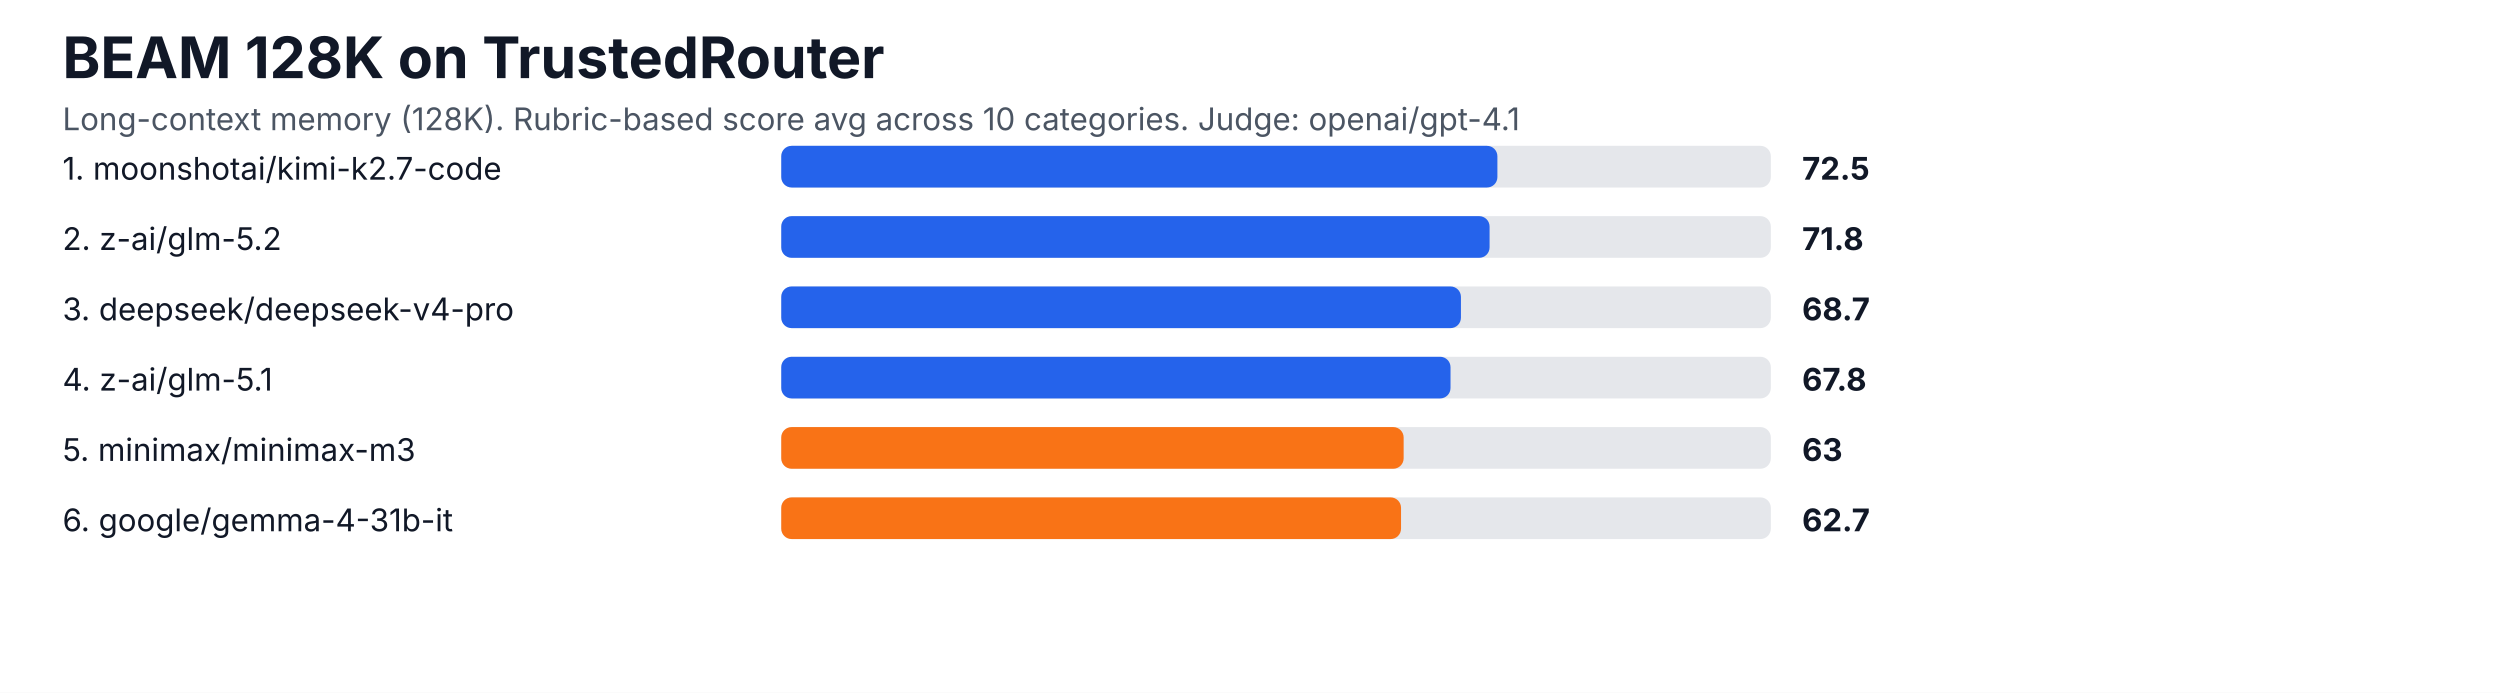
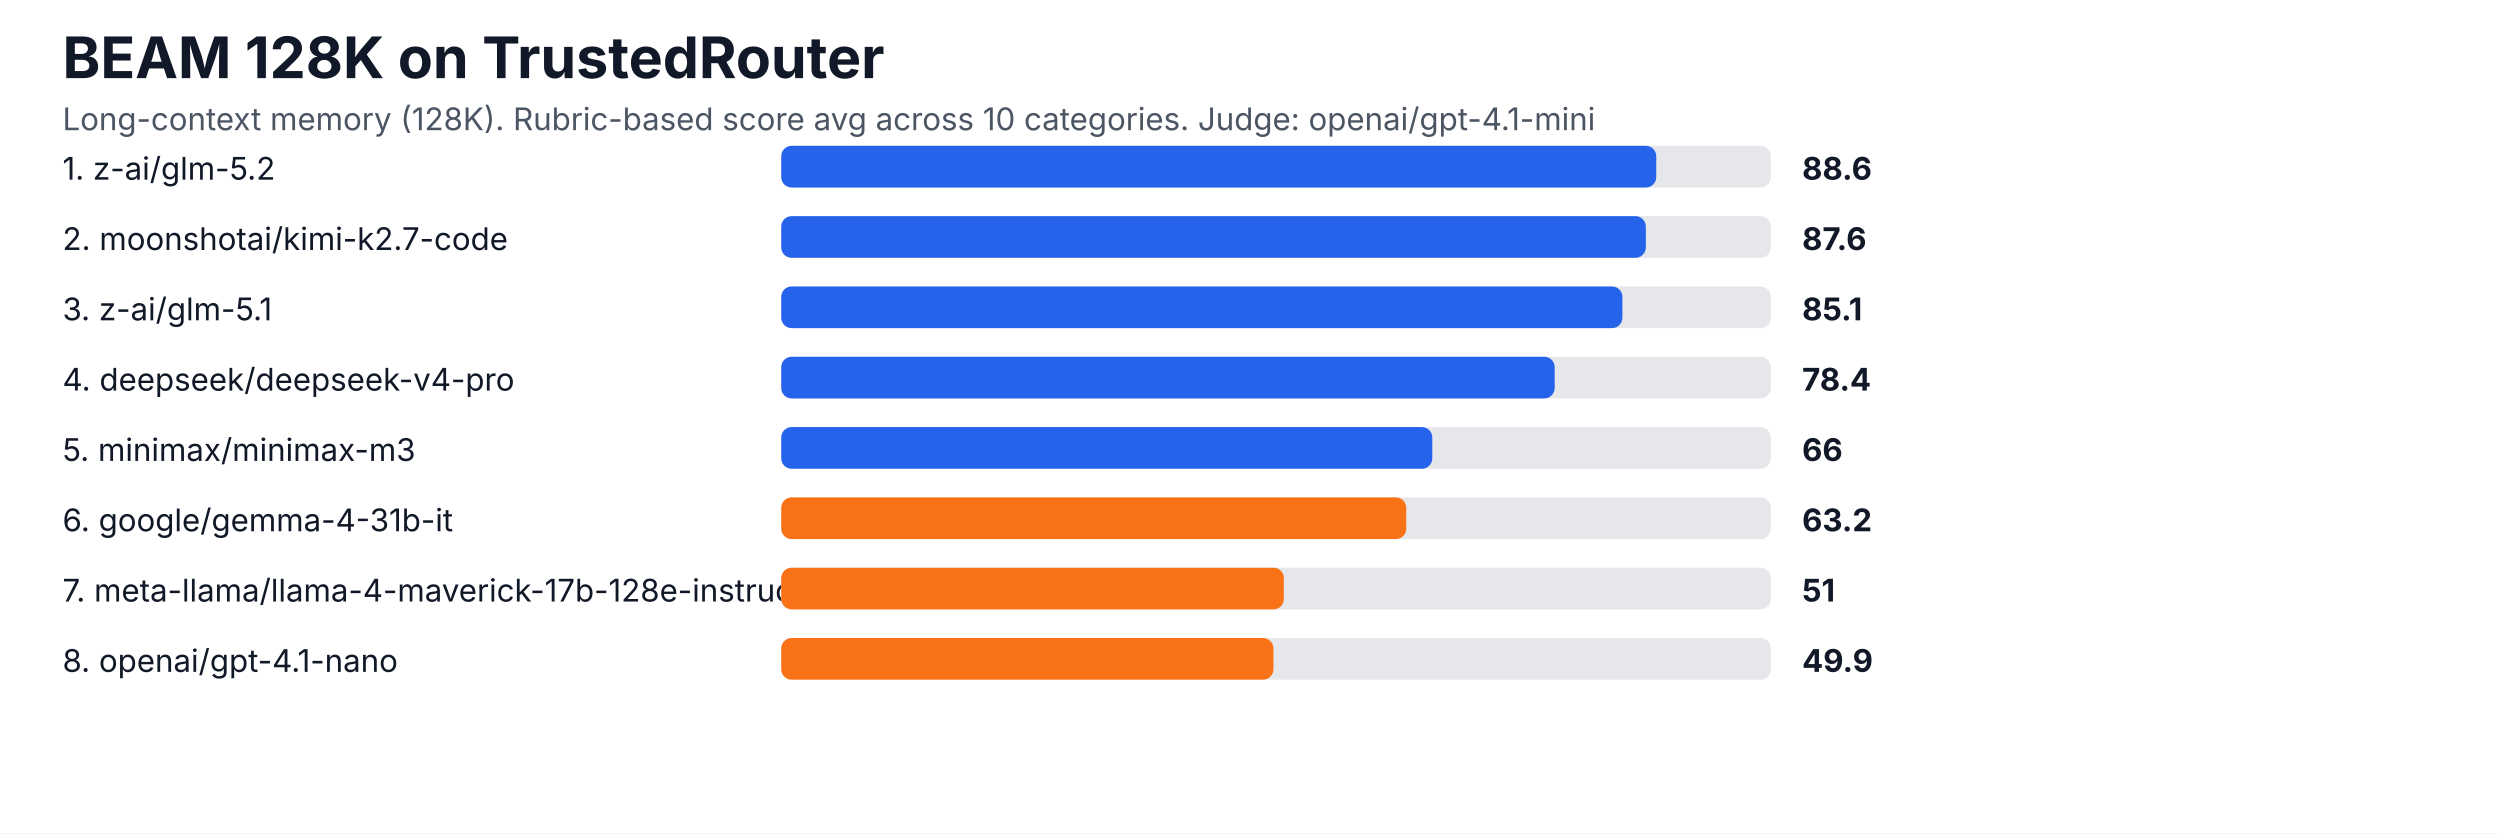
- <svg xmlns="http://www.w3.org/2000/svg" width="960" height="266" viewBox="0 0 960 266">
+ <svg xmlns="http://www.w3.org/2000/svg" width="960" height="320" viewBox="0 0 960 320">
  <rect width="100%" height="100%" fill="#ffffff" />
  <text x="24" y="30" font-family="Inter, Arial, sans-serif" font-size="22" font-weight="700" fill="#111827">BEAM 128K on TrustedRouter</text>
-   <text x="24" y="50" font-family="Inter, Arial, sans-serif" font-size="12" fill="#4b5563">Long-context memory (128K). Rubric-based score avg across 10 categories. Judge: openai/gpt-4.1</text>
-   <text x="24" y="69" font-family="Inter, Arial, sans-serif" font-size="12" fill="#111827">1. moonshotai/kimi-k2.7-code</text>
+   <text x="24" y="50" font-family="Inter, Arial, sans-serif" font-size="12" fill="#4b5563">Long-context memory (128K). Rubric-based score avg across 10 categories. Judge: openai/gpt-4.1-mini</text>
+   <text x="24" y="69" font-family="Inter, Arial, sans-serif" font-size="12" fill="#111827">1. z-ai/glm-5.2</text>
  <rect x="300" y="56" width="380" height="16" rx="4" fill="#e5e7eb" />
-   <rect x="300" y="56" width="275" height="16" rx="4" fill="#2563eb" />
-   <text x="692" y="69" font-family="Inter, Arial, sans-serif" font-size="12" font-weight="700" fill="#111827">72.5</text>
-   <text x="24" y="96" font-family="Inter, Arial, sans-serif" font-size="12" fill="#111827">2. z-ai/glm-5.2</text>
+   <rect x="300" y="56" width="336" height="16" rx="4" fill="#2563eb" />
+   <text x="692" y="69" font-family="Inter, Arial, sans-serif" font-size="12" font-weight="700" fill="#111827">88.6</text>
+   <text x="24" y="96" font-family="Inter, Arial, sans-serif" font-size="12" fill="#111827">2. moonshotai/kimi-k2.7-code</text>
  <rect x="300" y="83" width="380" height="16" rx="4" fill="#e5e7eb" />
-   <rect x="300" y="83" width="272" height="16" rx="4" fill="#2563eb" />
-   <text x="692" y="96" font-family="Inter, Arial, sans-serif" font-size="12" font-weight="700" fill="#111827">71.8</text>
-   <text x="24" y="123" font-family="Inter, Arial, sans-serif" font-size="12" fill="#111827">3. deepseek/deepseek-v4-pro</text>
+   <rect x="300" y="83" width="332" height="16" rx="4" fill="#2563eb" />
+   <text x="692" y="96" font-family="Inter, Arial, sans-serif" font-size="12" font-weight="700" fill="#111827">87.6</text>
+   <text x="24" y="123" font-family="Inter, Arial, sans-serif" font-size="12" fill="#111827">3. z-ai/glm-5.1</text>
  <rect x="300" y="110" width="380" height="16" rx="4" fill="#e5e7eb" />
-   <rect x="300" y="110" width="261" height="16" rx="4" fill="#2563eb" />
-   <text x="692" y="123" font-family="Inter, Arial, sans-serif" font-size="12" font-weight="700" fill="#111827">68.7</text>
-   <text x="24" y="150" font-family="Inter, Arial, sans-serif" font-size="12" fill="#111827">4. z-ai/glm-5.1</text>
+   <rect x="300" y="110" width="323" height="16" rx="4" fill="#2563eb" />
+   <text x="692" y="123" font-family="Inter, Arial, sans-serif" font-size="12" font-weight="700" fill="#111827">85.1</text>
+   <text x="24" y="150" font-family="Inter, Arial, sans-serif" font-size="12" fill="#111827">4. deepseek/deepseek-v4-pro</text>
  <rect x="300" y="137" width="380" height="16" rx="4" fill="#e5e7eb" />
-   <rect x="300" y="137" width="257" height="16" rx="4" fill="#2563eb" />
-   <text x="692" y="150" font-family="Inter, Arial, sans-serif" font-size="12" font-weight="700" fill="#111827">67.8</text>
+   <rect x="300" y="137" width="297" height="16" rx="4" fill="#2563eb" />
+   <text x="692" y="150" font-family="Inter, Arial, sans-serif" font-size="12" font-weight="700" fill="#111827">78.4</text>
  <text x="24" y="177" font-family="Inter, Arial, sans-serif" font-size="12" fill="#111827">5. minimax/minimax-m3</text>
  <rect x="300" y="164" width="380" height="16" rx="4" fill="#e5e7eb" />
-   <rect x="300" y="164" width="239" height="16" rx="4" fill="#f97316" />
-   <text x="692" y="177" font-family="Inter, Arial, sans-serif" font-size="12" font-weight="700" fill="#111827">63</text>
+   <rect x="300" y="164" width="250" height="16" rx="4" fill="#2563eb" />
+   <text x="692" y="177" font-family="Inter, Arial, sans-serif" font-size="12" font-weight="700" fill="#111827">66</text>
  <text x="24" y="204" font-family="Inter, Arial, sans-serif" font-size="12" fill="#111827">6. google/gemma-4-31b-it</text>
  <rect x="300" y="191" width="380" height="16" rx="4" fill="#e5e7eb" />
-   <rect x="300" y="191" width="238" height="16" rx="4" fill="#f97316" />
-   <text x="692" y="204" font-family="Inter, Arial, sans-serif" font-size="12" font-weight="700" fill="#111827">62.7</text>
+   <rect x="300" y="191" width="240" height="16" rx="4" fill="#f97316" />
+   <text x="692" y="204" font-family="Inter, Arial, sans-serif" font-size="12" font-weight="700" fill="#111827">63.2</text>
+   <text x="24" y="231" font-family="Inter, Arial, sans-serif" font-size="12" fill="#111827">7. meta-llama/llama-4-maverick-17b-128e-instruct-fp8</text>
+   <rect x="300" y="218" width="380" height="16" rx="4" fill="#e5e7eb" />
+   <rect x="300" y="218" width="193" height="16" rx="4" fill="#f97316" />
+   <text x="692" y="231" font-family="Inter, Arial, sans-serif" font-size="12" font-weight="700" fill="#111827">51</text>
+   <text x="24" y="258" font-family="Inter, Arial, sans-serif" font-size="12" fill="#111827">8. openai/gpt-4.1-nano</text>
+   <rect x="300" y="245" width="380" height="16" rx="4" fill="#e5e7eb" />
+   <rect x="300" y="245" width="189" height="16" rx="4" fill="#f97316" />
+   <text x="692" y="258" font-family="Inter, Arial, sans-serif" font-size="12" font-weight="700" fill="#111827">49.9</text>
</svg>
